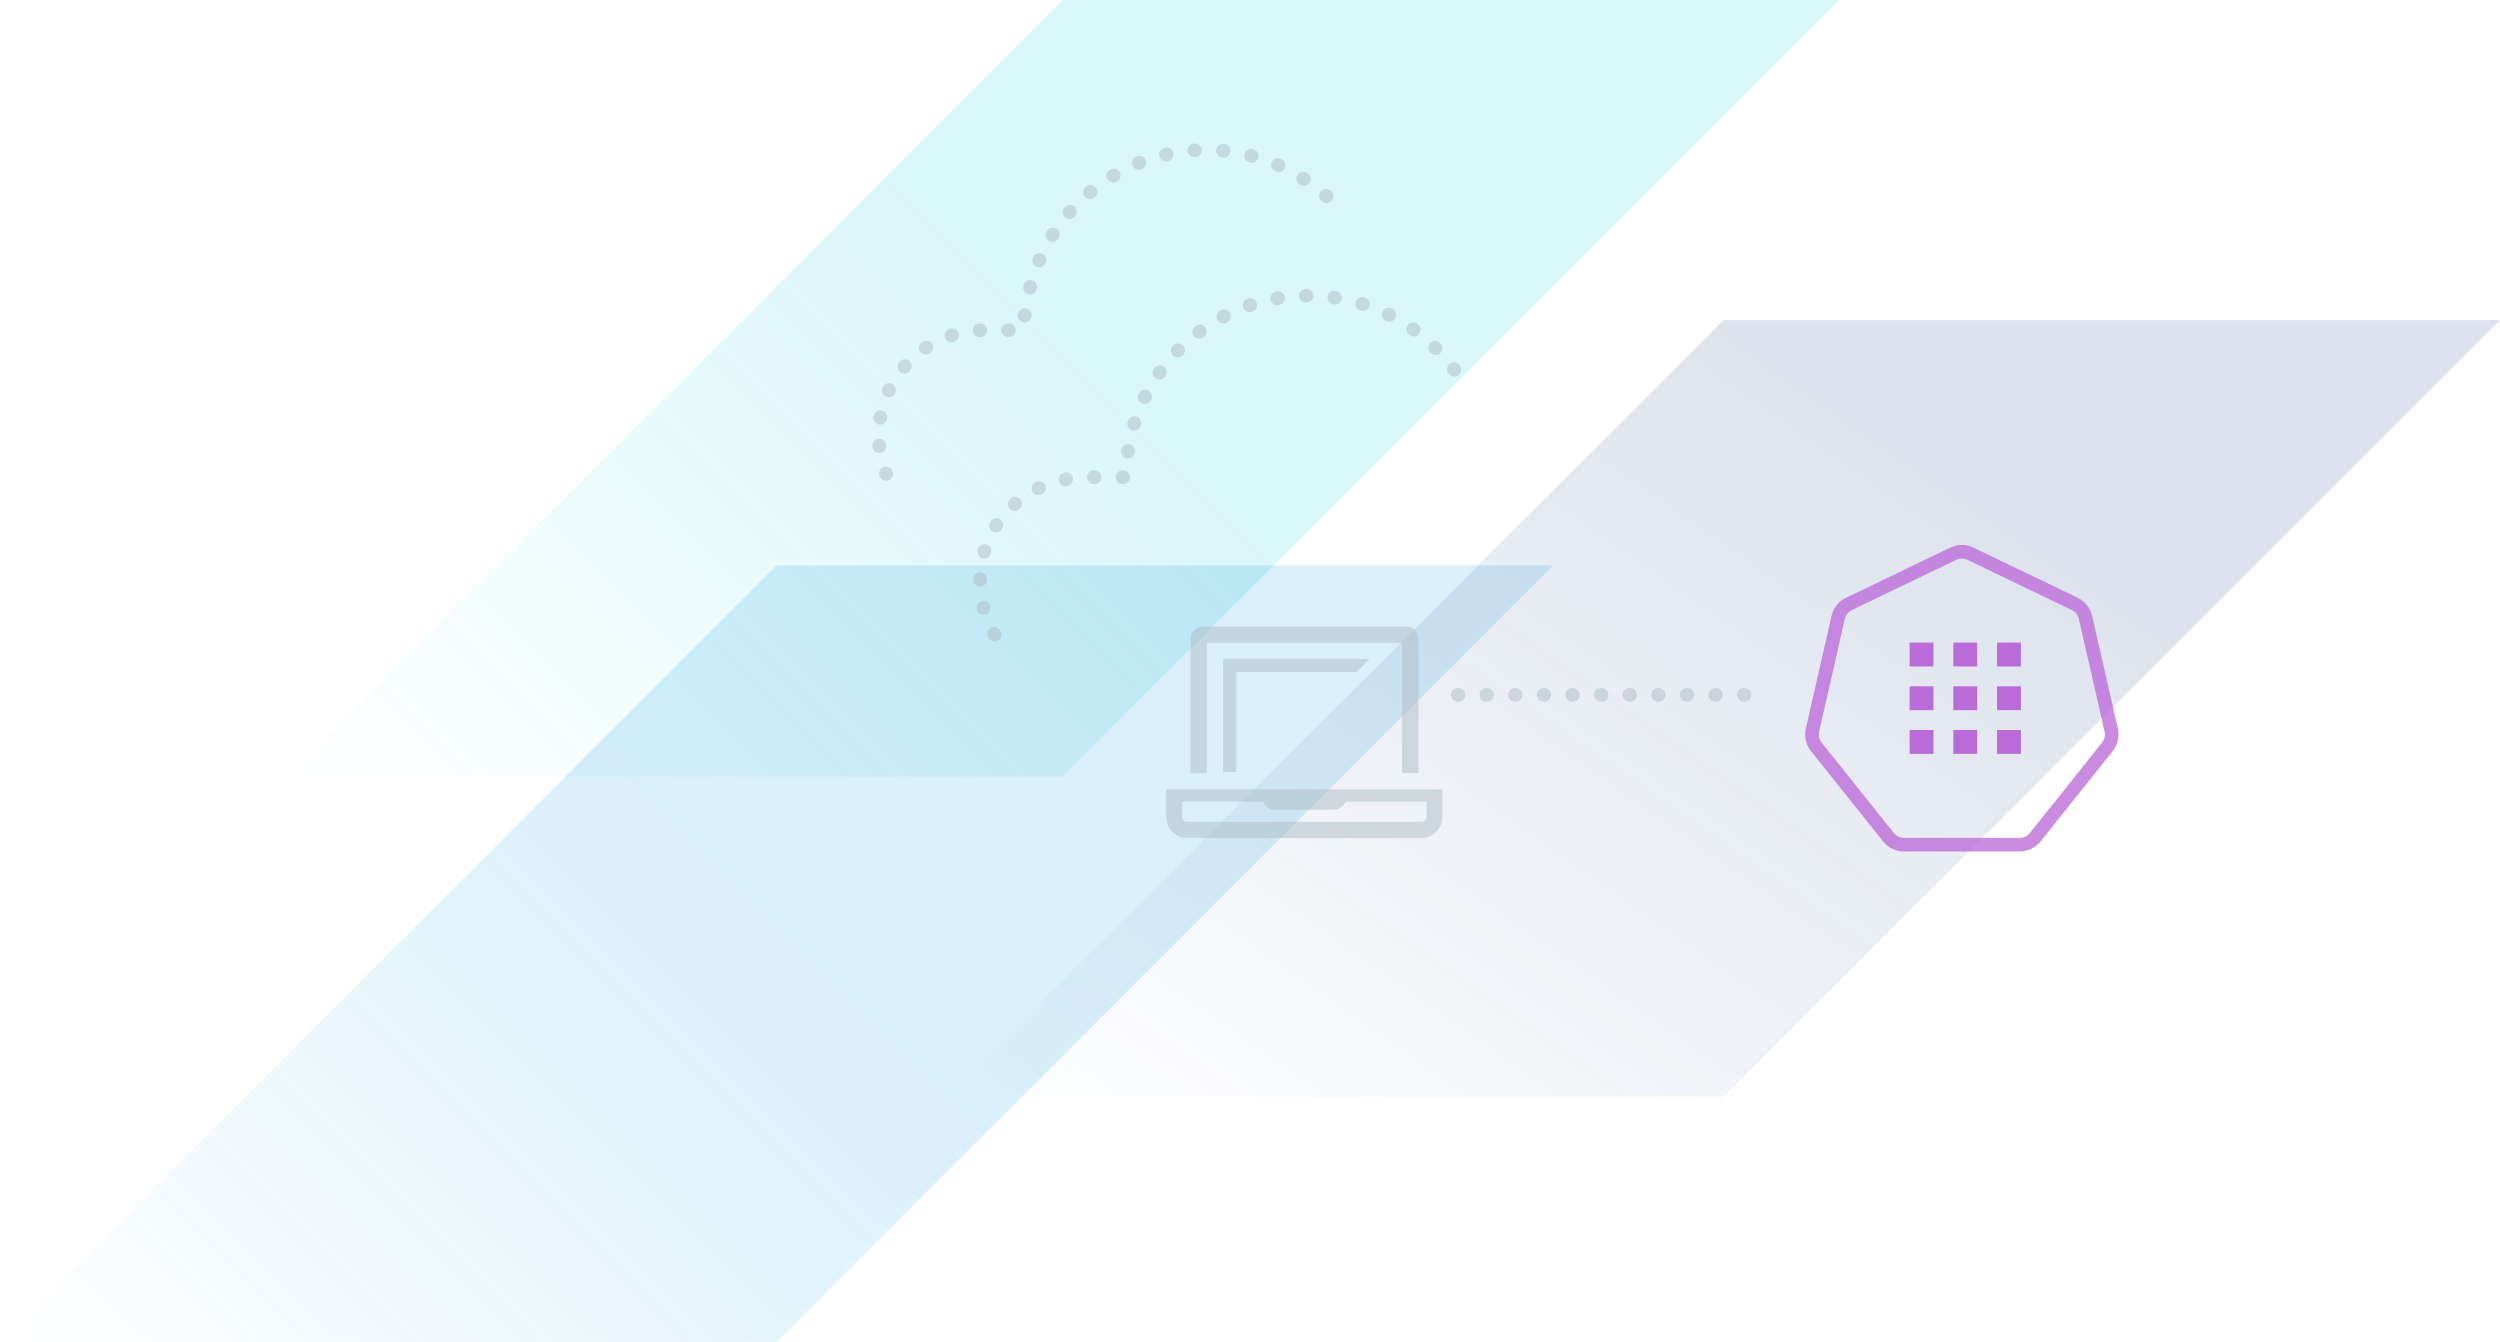
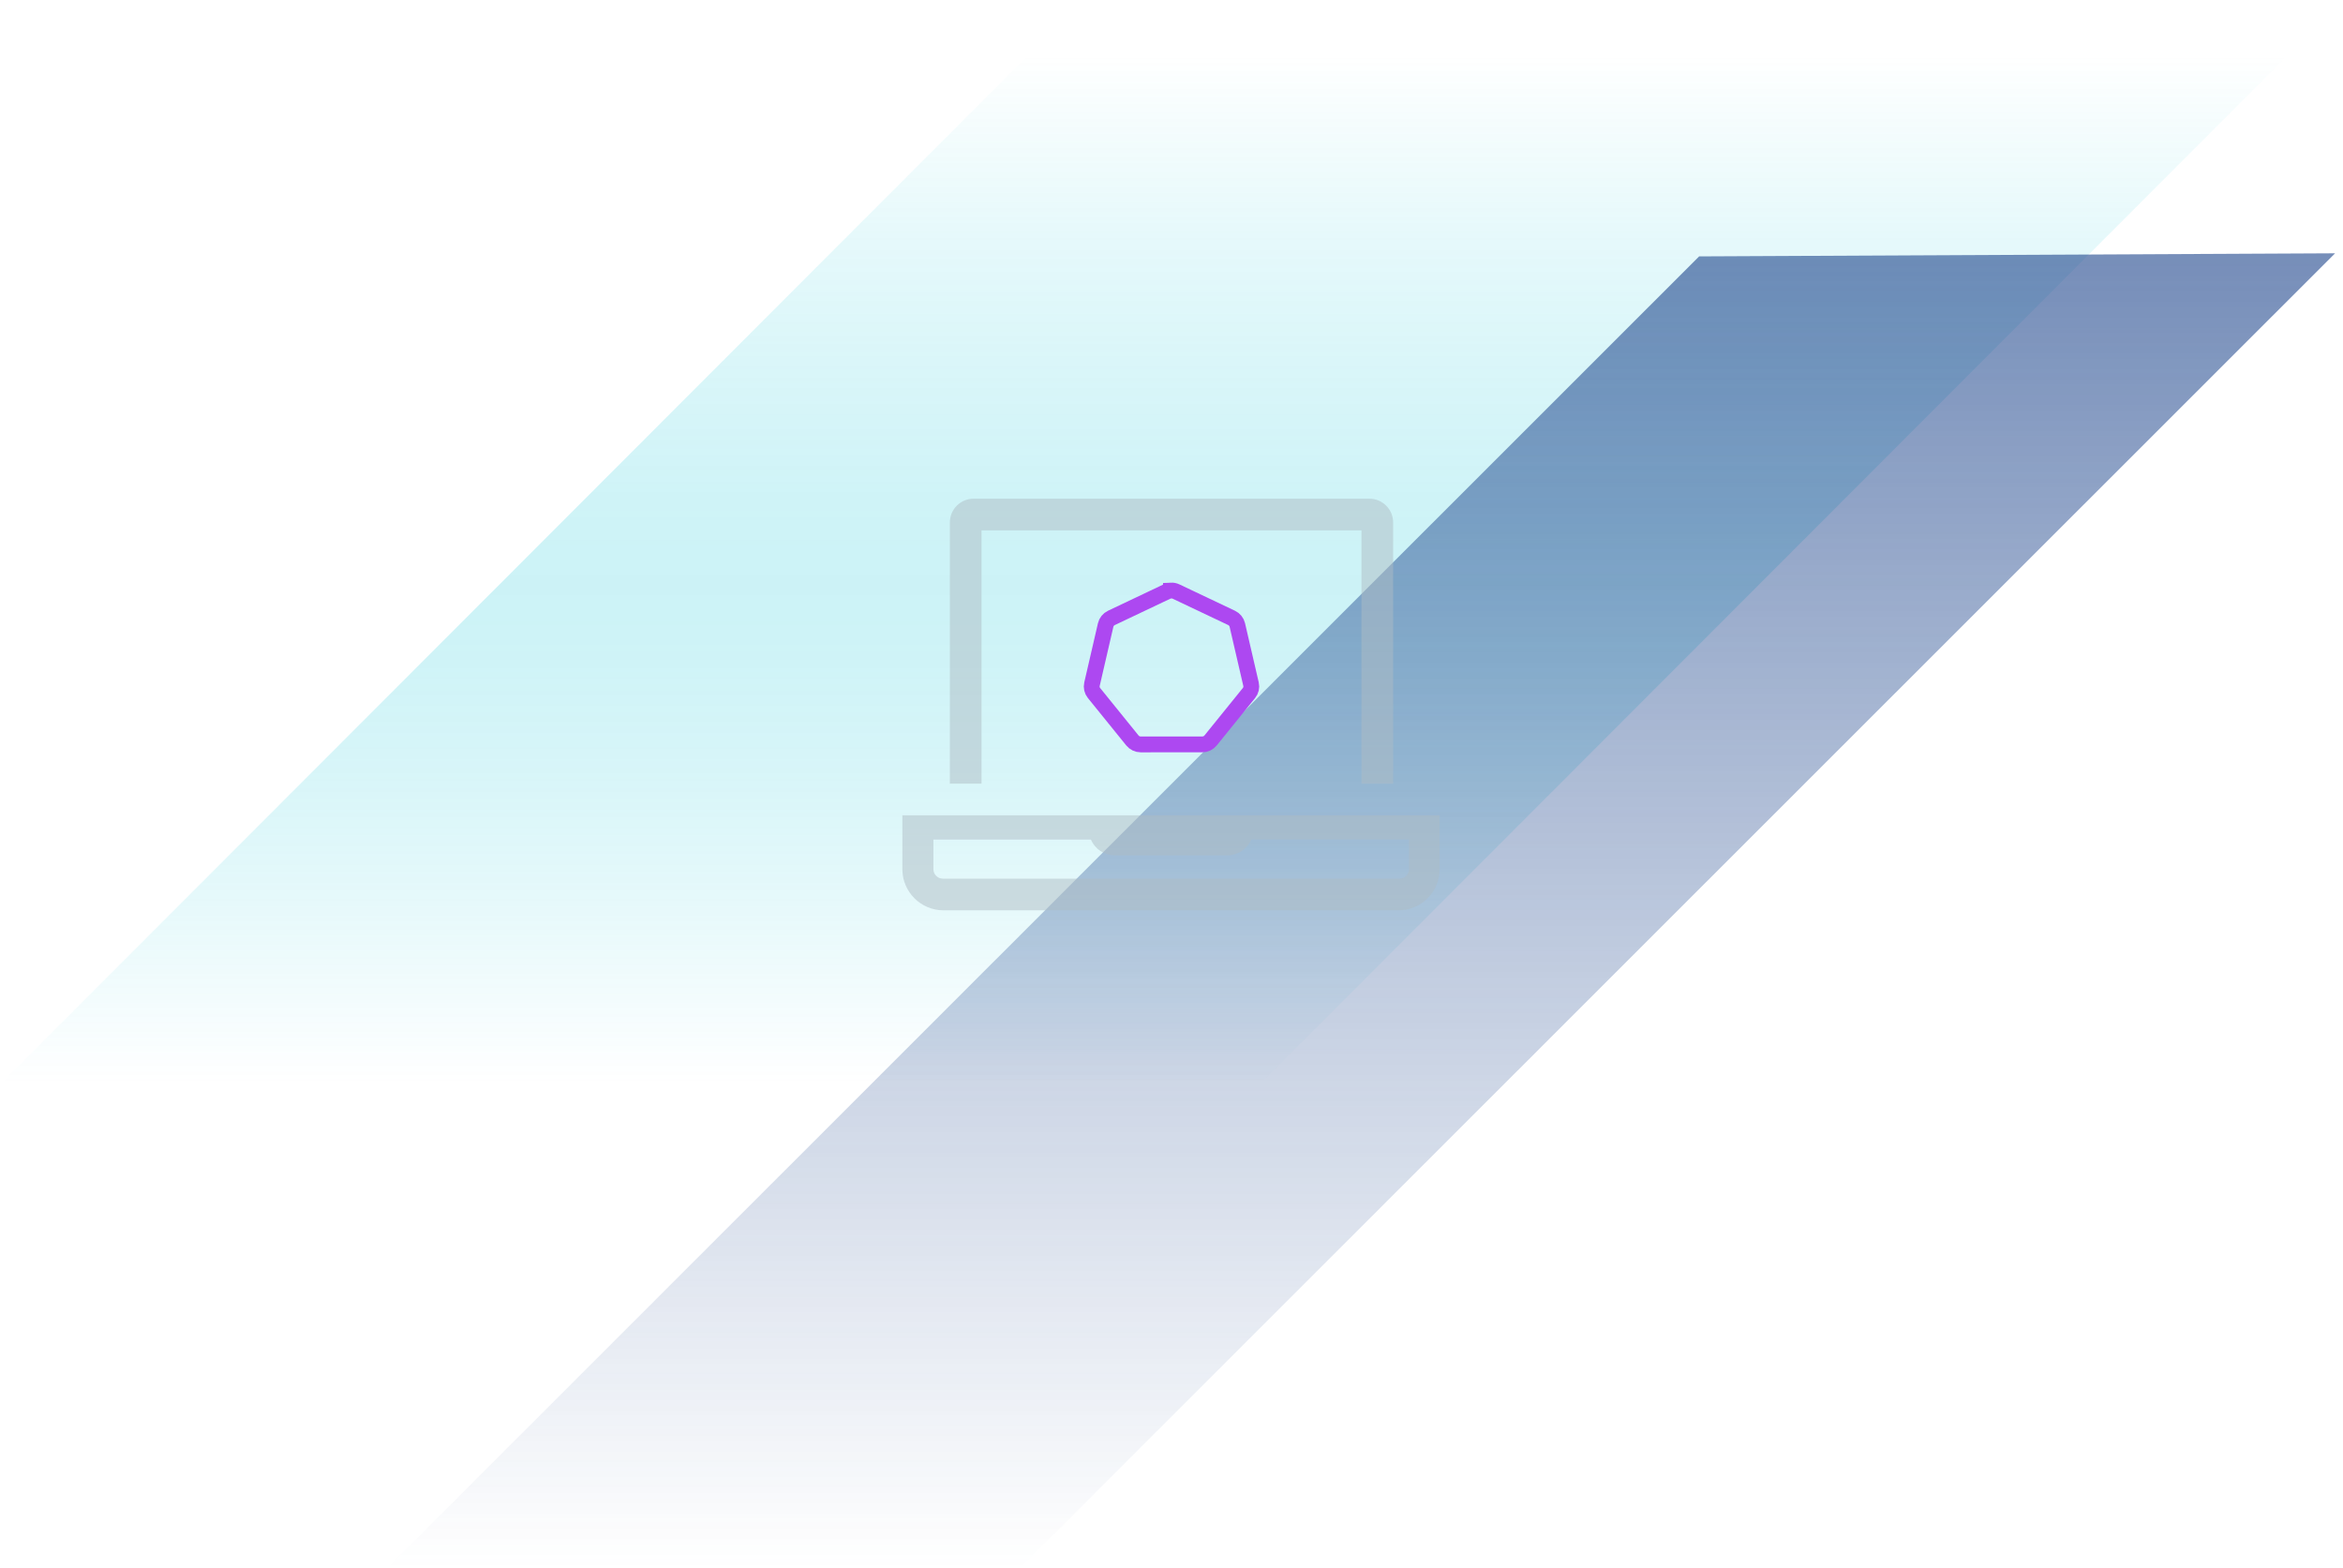
- <svg xmlns="http://www.w3.org/2000/svg" width="367" height="197" viewBox="0 0 367 197" fill="none">
-   <path opacity="0.15" fill-rule="evenodd" clip-rule="evenodd" d="M42 114H156L270 0H156L42 114Z" fill="url(#paint0_linear_603_26714)" />
-   <path opacity="0.15" fill-rule="evenodd" clip-rule="evenodd" d="M0 197H114L228 83H114L0 197Z" fill="url(#paint1_linear_603_26714)" />
-   <path opacity="0.15" fill-rule="evenodd" clip-rule="evenodd" d="M139 161H253L367 47H253L139 161Z" fill="url(#paint2_linear_603_26714)" />
-   <g opacity="0.5">
-     <path fill-rule="evenodd" clip-rule="evenodd" d="M177.167 94.361H205.833V113.472H208.222V93.764C208.222 92.774 207.42 91.972 206.43 91.972H176.569C175.58 91.972 174.778 92.774 174.778 93.764V113.472H177.167V94.361ZM171.194 119.922V115.861H211.734V119.922C211.734 121.637 210.343 123.028 208.628 123.028H174.3C172.585 123.028 171.194 121.637 171.194 119.922ZM208.7 120.639C209.096 120.639 209.417 120.318 209.417 119.922V117.689H197.52C197.215 118.409 196.51 118.878 195.728 118.883H187.212C186.43 118.878 185.725 118.409 185.42 117.689H173.535V119.922C173.535 120.318 173.856 120.639 174.252 120.639H208.7ZM181.467 98.661V113.329H179.555V96.75H201.032L199.144 98.661H181.467Z" fill="#ADBBC4" />
-   </g>
-   <path fill-rule="evenodd" clip-rule="evenodd" d="M287.847 81.004C287.458 81.023 287.077 81.121 286.726 81.29L271.43 88.651C270.628 89.037 270.045 89.766 269.847 90.633L266.074 107.169C265.897 107.939 266.041 108.747 266.471 109.409C266.522 109.489 266.578 109.567 266.637 109.642L277.225 122.901C277.78 123.596 278.621 124 279.512 124L296.491 123.996C297.38 123.997 298.222 123.593 298.777 122.899L309.361 109.638C309.917 108.942 310.125 108.032 309.927 107.165L306.147 90.629C305.949 89.762 305.366 89.033 304.564 88.647L289.266 81.29C288.824 81.077 288.337 80.979 287.847 81.004Z" stroke="#BB6BD9" stroke-opacity="0.78" stroke-width="2" stroke-linecap="square" stroke-linejoin="round" />
-   <path fill-rule="evenodd" clip-rule="evenodd" d="M296.667 94.334H293.167V97.834H296.667V94.334ZM293.167 100.75H296.667V104.25H293.167V100.75ZM293.167 107.167H296.667V110.667H293.167V107.167ZM286.75 107.167H290.25V110.667H286.75V107.167ZM290.25 100.75H286.75V104.25H290.25V100.75ZM286.75 94.334H290.25V97.834H286.75V94.334ZM283.833 107.167H280.333V110.667H283.833V107.167ZM280.333 100.75H283.833V104.25H280.333V100.75ZM283.833 94.334H280.333V97.834H283.833V94.334Z" fill="#BB6BD9" />
-   <line opacity="0.5" x1="214" y1="102" x2="258" y2="102" stroke="#ADBBC4" stroke-width="2" stroke-linecap="round" stroke-dasharray="0.1 4.1" />
-   <path opacity="0.5" d="M213.495 54.272C208.523 47.516 200.665 43.49 192.278 43.403H192.017C178.601 43.418 167.269 53.365 165.515 66.667L165.217 70.054H159.56C153.386 70.044 147.542 73.57 145.11 79.245C142.678 84.919 143.868 91.497 148.132 95.961" stroke="#ADBBC4" stroke-width="2" stroke-linecap="round" stroke-dasharray="0.1 4.1" />
-   <path opacity="0.5" d="M194.734 28.812C189.914 24.483 183.681 22.061 177.203 22H176.942C163.609 22.106 152.387 32.01 150.626 45.227L150.031 48.465H144.373C135.865 48.526 129 55.441 129 63.949C129.011 67.221 130.067 70.403 132.015 73.032" stroke="#ADBBC4" stroke-width="2" stroke-linecap="round" stroke-dasharray="0.1 4.1" />
+ <svg xmlns="http://www.w3.org/2000/svg" width="296" height="198" fill="none">
+   <path opacity=".4" d="M296 0 159.134 137H0L136.344.522 296 0Z" fill="url(#a)" />
+   <path opacity=".6" d="M295 32 128.945 198H49L214.658 32.39 295 32Z" fill="url(#b)" />
+   <path fill-rule="evenodd" clip-rule="evenodd" d="M172 67h-48v32h-4V66a3 3 0 0 1 3-3h50a3 3 0 0 1 3 3v33h-4V67Zm-58 36v6.8a5.2 5.2 0 0 0 5.2 5.2h57.48a5.2 5.2 0 0 0 5.2-5.2V103H114Zm64 6.8a1.2 1.2 0 0 1-1.2 1.2h-57.68a1.2 1.2 0 0 1-1.2-1.2v-3.74h19.9a3.28 3.28 0 0 0 3 2h14.26a3.28 3.28 0 0 0 3-2H178v3.74Z" fill="#ADBBC4" opacity=".5" />
+   <path clip-rule="evenodd" d="M147.93 74.602a1.349 1.349 0 0 0-.513.129l-7.009 3.328a1.324 1.324 0 0 0-.725.896l-1.729 7.476a1.304 1.304 0 0 0 .258 1.118l4.851 5.994c.254.314.64.497 1.048.497l7.779-.002c.408 0 .794-.182 1.048-.496l4.849-5.995c.255-.314.35-.726.259-1.118l-1.731-7.476a1.325 1.325 0 0 0-.726-.896l-7.009-3.326a1.356 1.356 0 0 0-.65-.13Z" stroke="#AD48F1" stroke-width="2" />
  <defs>
-     <linearGradient id="paint0_linear_603_26714" x1="156" y1="0" x2="42" y2="114" gradientUnits="userSpaceOnUse">
-       <stop offset="0.224" stop-color="#00C1D5" />
+     <linearGradient id="a" x1="148.004" y1="0" x2="148.004" y2="137" gradientUnits="userSpaceOnUse">
+       <stop offset=".05" stop-color="#00C1D5" stop-opacity="0" />
+       <stop offset=".08" stop-color="#00C1D5" stop-opacity=".05" />
+       <stop offset=".22" stop-color="#00C1D5" stop-opacity=".25" />
+       <stop offset=".35" stop-color="#00C1D5" stop-opacity=".38" />
+       <stop offset=".46" stop-color="#00C1D5" stop-opacity=".47" />
+       <stop offset=".54" stop-color="#00C1D5" stop-opacity=".5" />
+       <stop offset=".61" stop-color="#00C1D5" stop-opacity=".47" />
+       <stop offset=".71" stop-color="#00C1D5" stop-opacity=".39" />
+       <stop offset=".83" stop-color="#00C1D5" stop-opacity=".25" />
+       <stop offset=".96" stop-color="#00C1D5" stop-opacity=".06" />
      <stop offset="1" stop-color="#00C1D5" stop-opacity="0" />
    </linearGradient>
-     <linearGradient id="paint1_linear_603_26714" x1="114" y1="83" x2="0" y2="197" gradientUnits="userSpaceOnUse">
-       <stop offset="0.224" stop-color="#0091DA" />
-       <stop offset="1" stop-color="#0091DA" stop-opacity="0" />
-     </linearGradient>
-     <linearGradient id="paint2_linear_603_26714" x1="139" y1="161" x2="229.996" y2="30.909" gradientUnits="userSpaceOnUse">
-       <stop stop-color="#1A428A" stop-opacity="0" />
-       <stop offset="0.999" stop-color="#1A428A" />
+     <linearGradient id="b" x1="172" y1="32" x2="172" y2="198" gradientUnits="userSpaceOnUse">
+       <stop stop-color="#1A428A" />
+       <stop offset="1" stop-color="#1F488F" stop-opacity="0" />
    </linearGradient>
  </defs>
</svg>
